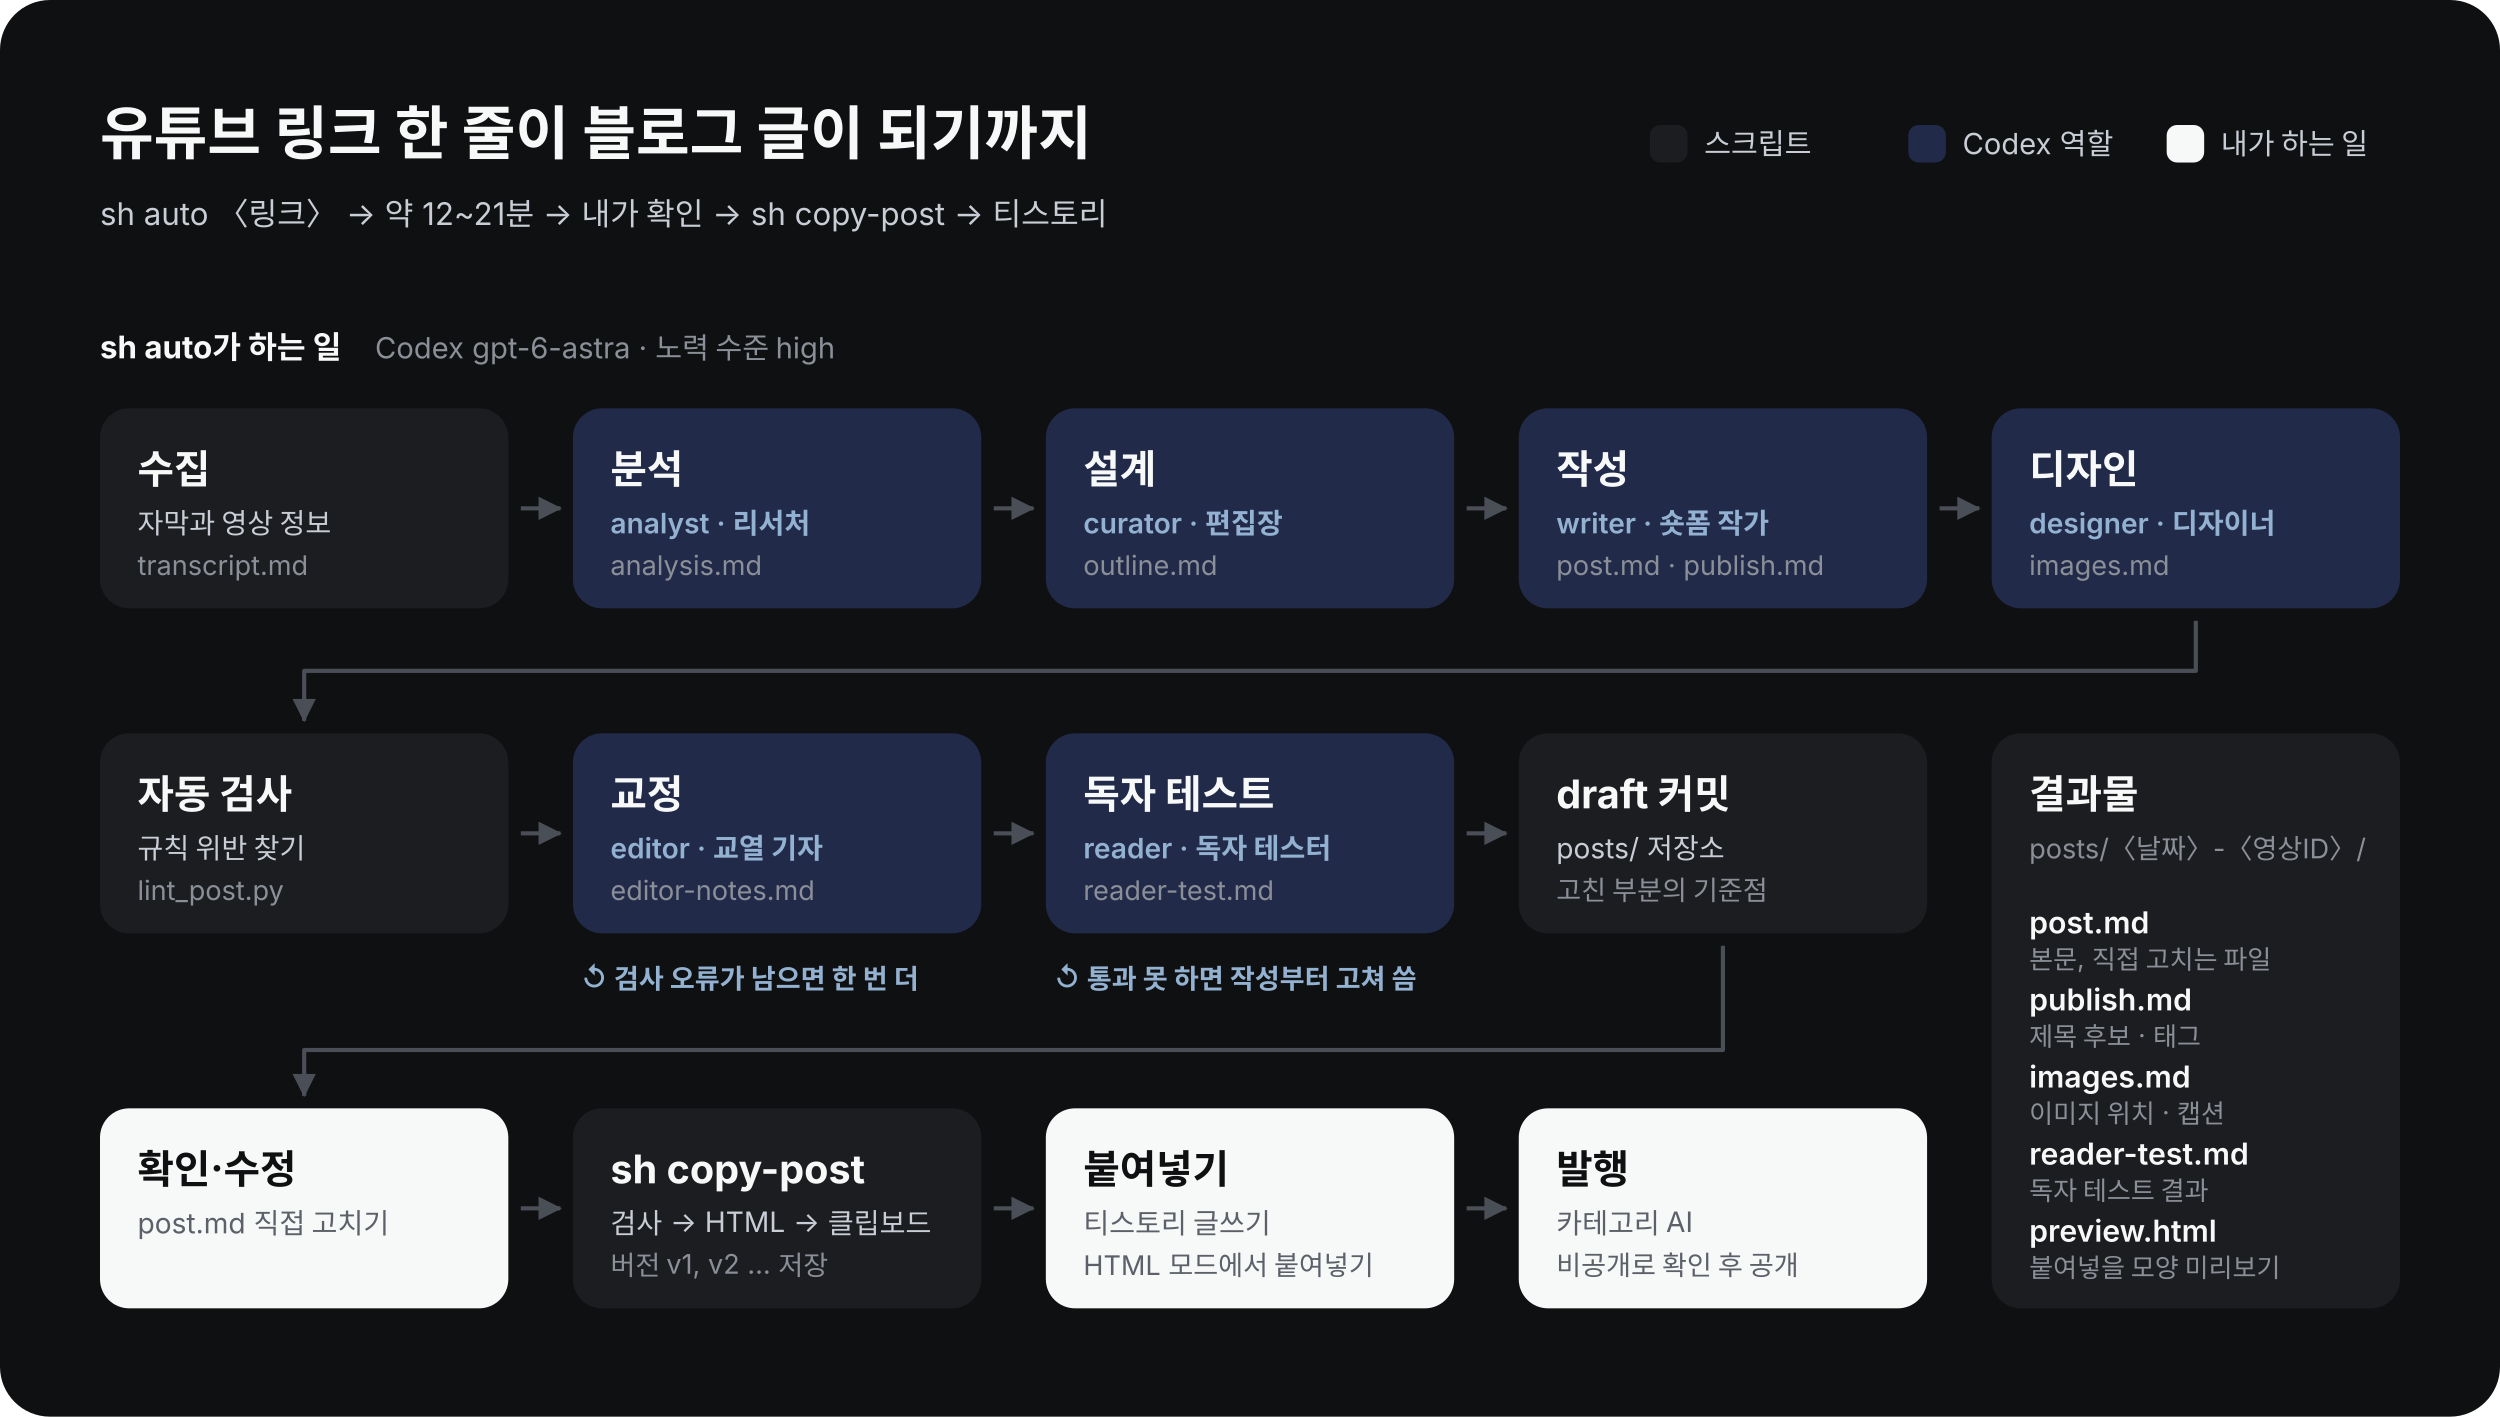
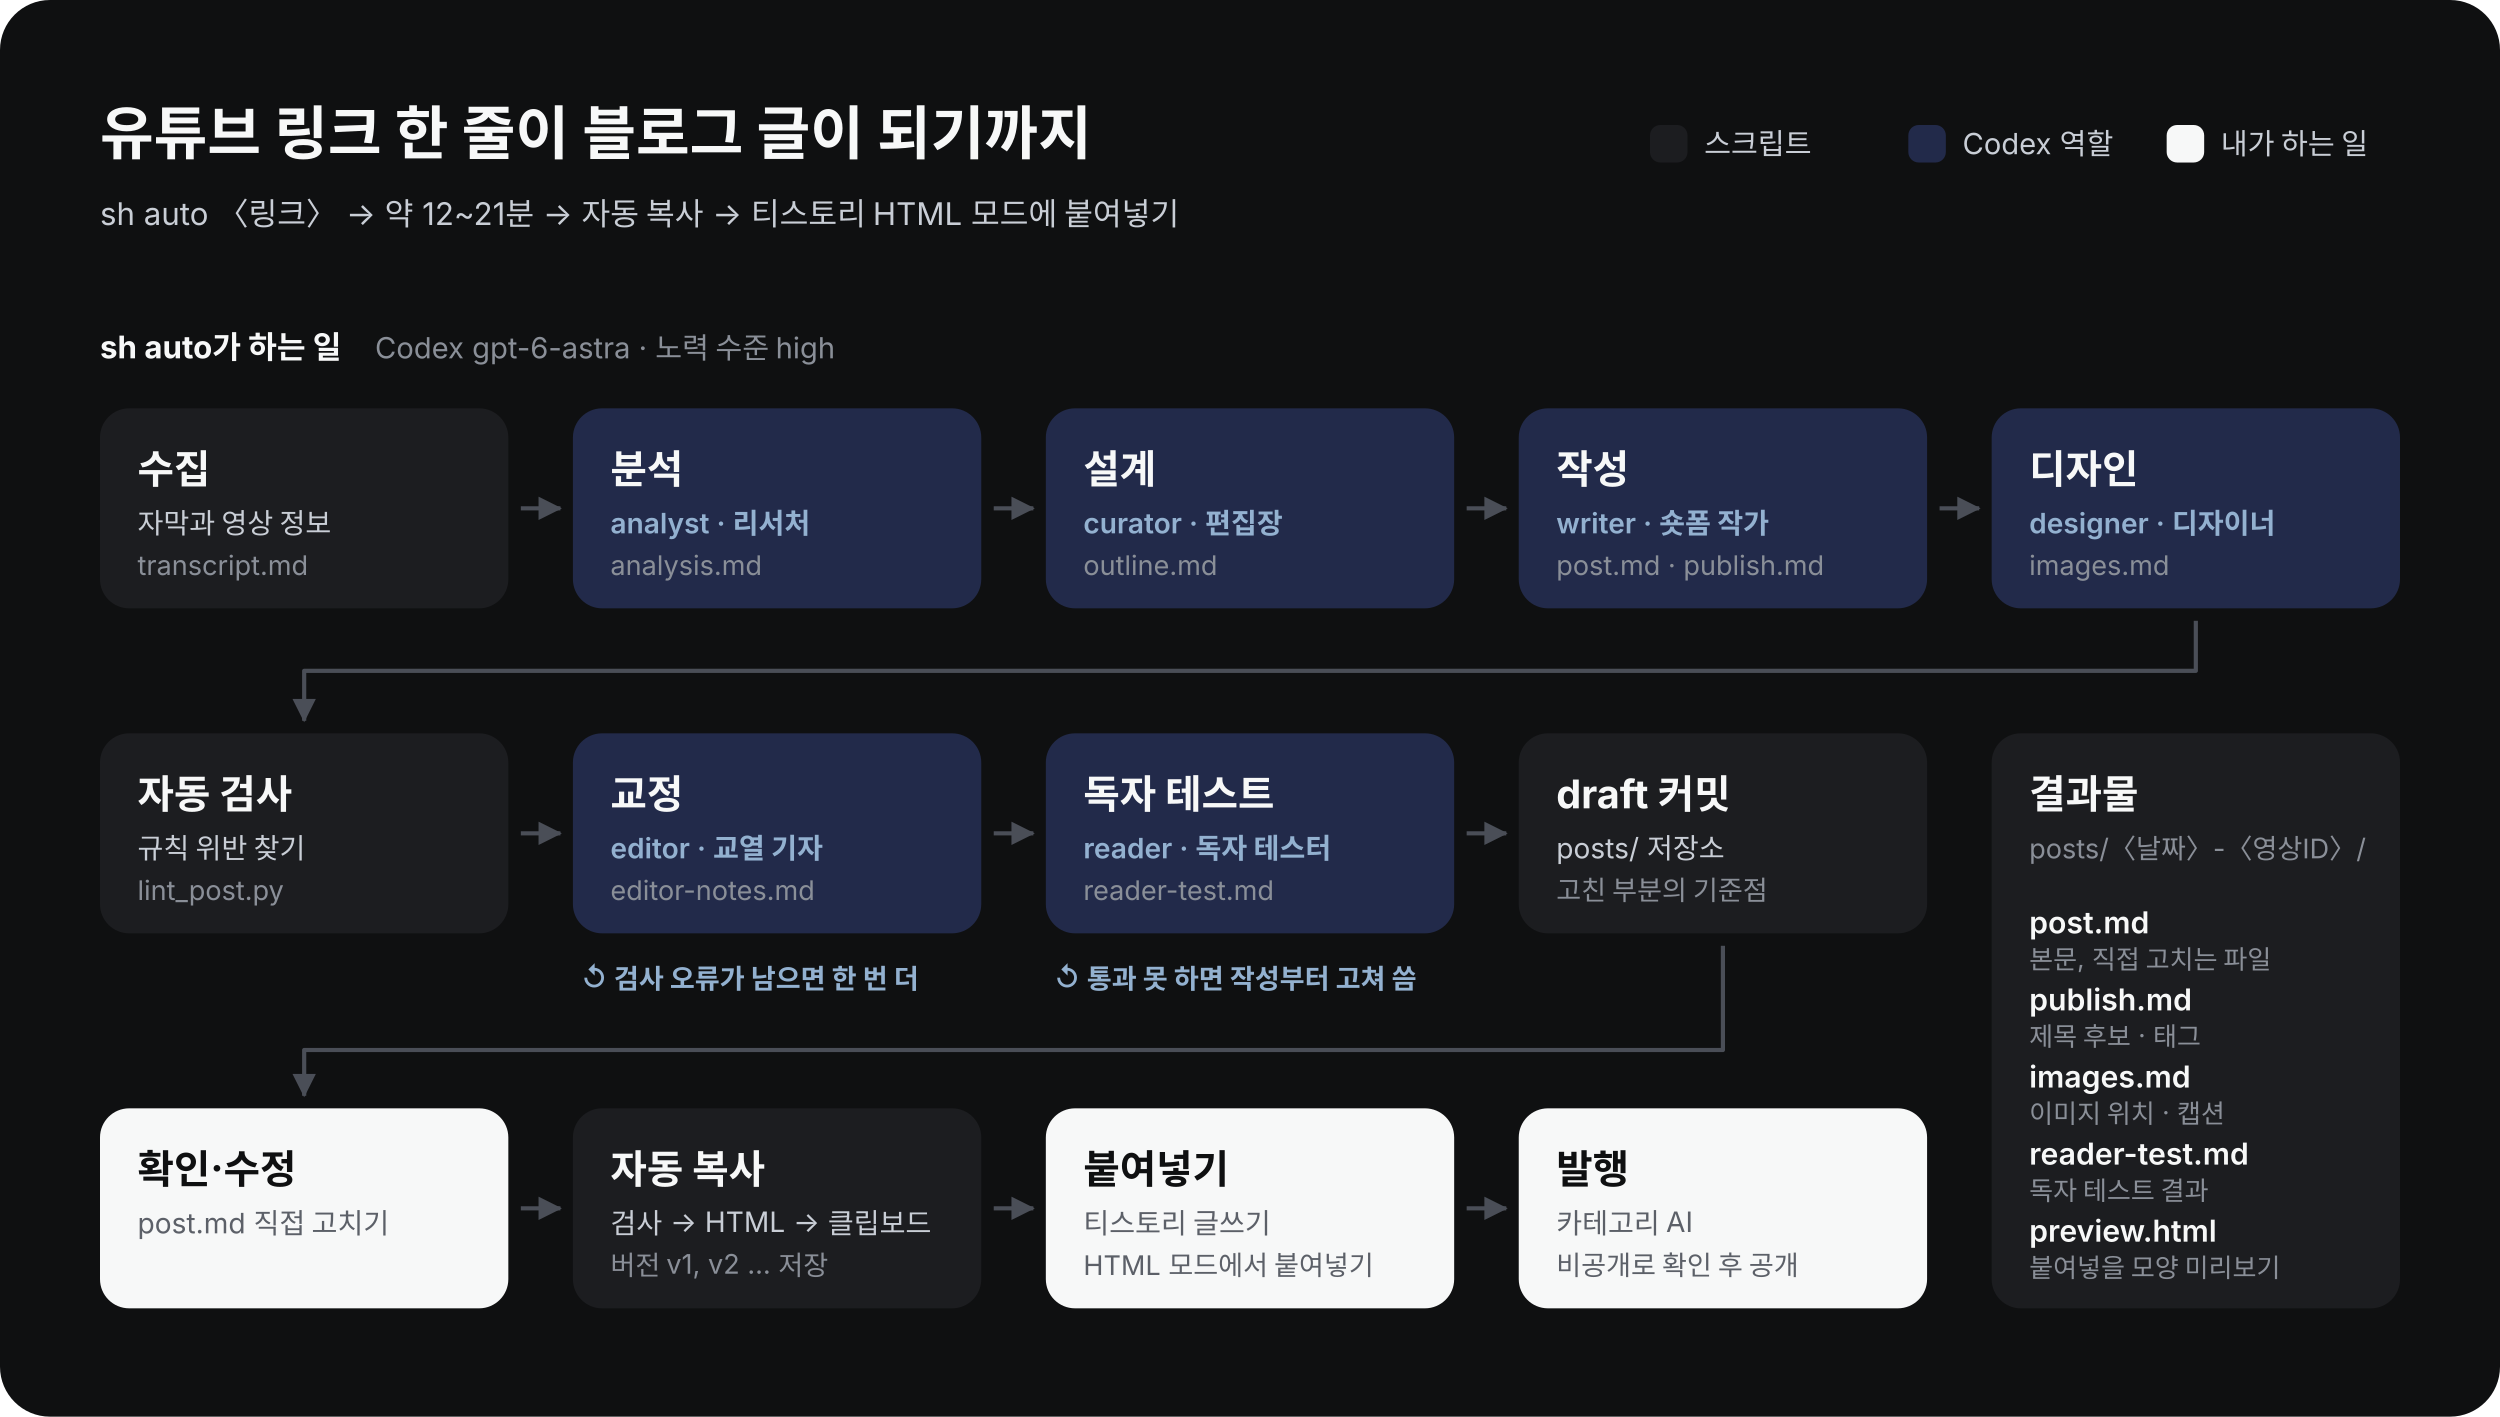
<svg xmlns="http://www.w3.org/2000/svg" width="1200" height="680" viewBox="0 0 1200 680" font-family="-apple-system, BlinkMacSystemFont, 'Apple SD Gothic Neo', 'Pretendard', 'Noto Sans KR', 'Segoe UI', sans-serif">
  <defs>
    <marker id="a" viewBox="0 0 10 10" refX="8.5" refY="5" markerWidth="7" markerHeight="7" orient="auto">
      <path d="M1 1 L9 5 L1 9 z" fill="#4a4e57" />
    </marker>
  </defs>
  <rect width="1200" height="680" rx="24" fill="#0f1011" />
  <text x="48" y="74" font-size="28" font-weight="700" fill="#f7f8f8" text-anchor="start">유튜브 링크 한 줄이 블로그 글이 되기까지</text>
-   <text x="48" y="108" font-size="15" font-weight="400" fill="#c9ced6" text-anchor="start">sh auto 〈링크〉 → 약 12~21분 → 내가 확인 → sh copy-post → 티스토리</text>
+   <text x="48" y="108" font-size="15" font-weight="400" fill="#c9ced6" text-anchor="start">sh auto 〈링크〉 → 약 12~21분 → 자동 복사 → 티스토리 HTML 모드에 붙여넣기</text>
  <rect x="792" y="60" width="18" height="18" rx="5" fill="#1c1d20" />
  <text x="818" y="74" font-size="14" font-weight="400" fill="#c9ced6" text-anchor="start">스크립트</text>
  <rect x="916" y="60" width="18" height="18" rx="5" fill="#222a4a" />
  <text x="942" y="74" font-size="14" font-weight="400" fill="#c9ced6" text-anchor="start">Codex 역할</text>
  <rect x="1040" y="60" width="18" height="18" rx="5" fill="#f7f8f8" />
  <text x="1066" y="74" font-size="14" font-weight="400" fill="#c9ced6" text-anchor="start">내가 하는 일</text>
  <text x="48" y="172" font-size="15" font-weight="700" fill="#f7f8f8" text-anchor="start">sh auto가 하는 일</text>
  <text x="180" y="172" font-size="14" font-weight="400" fill="#8a8f98" text-anchor="start">Codex gpt-6-astra · 노력 수준 high</text>
  <rect x="48" y="196" width="196" height="96" rx="14" fill="#1c1d20" />
  <text x="66" y="232" font-size="19" font-weight="700" fill="#f7f8f8" text-anchor="start">수집</text>
  <text x="66" y="256" font-size="13.5" font-weight="400" fill="#c9ced6" text-anchor="start">자막과 영상 정보</text>
  <text x="66" y="276" font-size="13" font-weight="400" fill="#8a8f98" text-anchor="start">transcript.md</text>
  <rect x="275" y="196" width="196" height="96" rx="14" fill="#222a4a" />
  <text x="293" y="232" font-size="19" font-weight="700" fill="#f7f8f8" text-anchor="start">분석</text>
  <text x="293" y="256" font-size="13.5" font-weight="600" fill="#93b1d0" text-anchor="start">analyst · 리서처</text>
  <text x="293" y="276" font-size="13" font-weight="400" fill="#8a8f98" text-anchor="start">analysis.md</text>
  <path d="M250 244.0 H269" fill="none" stroke="#4a4e57" stroke-width="2" stroke-linejoin="round" marker-end="url(#a)" />
  <rect x="502" y="196" width="196" height="96" rx="14" fill="#222a4a" />
  <text x="520" y="232" font-size="19" font-weight="700" fill="#f7f8f8" text-anchor="start">설계</text>
  <text x="520" y="256" font-size="13.5" font-weight="600" fill="#93b1d0" text-anchor="start">curator · 편집장</text>
  <text x="520" y="276" font-size="13" font-weight="400" fill="#8a8f98" text-anchor="start">outline.md</text>
  <path d="M477 244.0 H496" fill="none" stroke="#4a4e57" stroke-width="2" stroke-linejoin="round" marker-end="url(#a)" />
  <rect x="729" y="196" width="196" height="96" rx="14" fill="#222a4a" />
  <text x="747" y="232" font-size="19" font-weight="700" fill="#f7f8f8" text-anchor="start">작성</text>
  <text x="747" y="256" font-size="13.5" font-weight="600" fill="#93b1d0" text-anchor="start">writer · 숏폼 작가</text>
  <text x="747" y="276" font-size="13" font-weight="400" fill="#8a8f98" text-anchor="start">post.md · publish.md</text>
  <path d="M704 244.0 H723" fill="none" stroke="#4a4e57" stroke-width="2" stroke-linejoin="round" marker-end="url(#a)" />
  <rect x="956" y="196" width="196" height="96" rx="14" fill="#222a4a" />
  <text x="974" y="232" font-size="19" font-weight="700" fill="#f7f8f8" text-anchor="start">디자인</text>
  <text x="974" y="256" font-size="13.5" font-weight="600" fill="#93b1d0" text-anchor="start">designer · 디자이너</text>
  <text x="974" y="276" font-size="13" font-weight="400" fill="#8a8f98" text-anchor="start">images.md</text>
  <path d="M931 244.0 H950" fill="none" stroke="#4a4e57" stroke-width="2" stroke-linejoin="round" marker-end="url(#a)" />
  <rect x="48" y="352" width="196" height="96" rx="14" fill="#1c1d20" />
  <text x="66" y="388" font-size="19" font-weight="700" fill="#f7f8f8" text-anchor="start">자동 검사</text>
  <text x="66" y="412" font-size="13.5" font-weight="400" fill="#c9ced6" text-anchor="start">규칙 위반 찾기</text>
  <text x="66" y="432" font-size="13" font-weight="400" fill="#8a8f98" text-anchor="start">lint_post.py</text>
  <rect x="275" y="352" width="196" height="96" rx="14" fill="#222a4a" />
  <text x="293" y="388" font-size="19" font-weight="700" fill="#f7f8f8" text-anchor="start">교정</text>
  <text x="293" y="412" font-size="13.5" font-weight="600" fill="#93b1d0" text-anchor="start">editor · 교열 기자</text>
  <text x="293" y="432" font-size="13" font-weight="400" fill="#8a8f98" text-anchor="start">editor-notes.md</text>
  <text x="279" y="474" font-size="13" font-weight="600" fill="#93b1d0" text-anchor="start">↺ 검사 오류가 남으면 한 번 더</text>
  <path d="M250 400.0 H269" fill="none" stroke="#4a4e57" stroke-width="2" stroke-linejoin="round" marker-end="url(#a)" />
  <rect x="502" y="352" width="196" height="96" rx="14" fill="#222a4a" />
  <text x="520" y="388" font-size="19" font-weight="700" fill="#f7f8f8" text-anchor="start">독자 테스트</text>
  <text x="520" y="412" font-size="13.5" font-weight="600" fill="#93b1d0" text-anchor="start">reader · 독자 테스터</text>
  <text x="520" y="432" font-size="13" font-weight="400" fill="#8a8f98" text-anchor="start">reader-test.md</text>
  <text x="506" y="474" font-size="13" font-weight="600" fill="#93b1d0" text-anchor="start">↺ 통과 못 하면 작성부터 고쳐 씀</text>
  <path d="M477 400.0 H496" fill="none" stroke="#4a4e57" stroke-width="2" stroke-linejoin="round" marker-end="url(#a)" />
  <rect x="729" y="352" width="196" height="96" rx="14" fill="#1c1d20" />
  <text x="747" y="388" font-size="19" font-weight="700" fill="#f7f8f8" text-anchor="start">draft 커밋</text>
  <text x="747" y="412" font-size="13.5" font-weight="400" fill="#c9ced6" text-anchor="start">posts/ 저장소</text>
  <text x="747" y="432" font-size="13" font-weight="400" fill="#8a8f98" text-anchor="start">고친 부분의 기준점</text>
  <path d="M704 400.0 H723" fill="none" stroke="#4a4e57" stroke-width="2" stroke-linejoin="round" marker-end="url(#a)" />
  <rect x="48" y="532" width="196" height="96" rx="14" fill="#f7f8f8" />
  <text x="66" y="568" font-size="19" font-weight="700" fill="#0f1011" text-anchor="start">확인·수정</text>
  <text x="66" y="592" font-size="13.5" font-weight="400" fill="#5c6068" text-anchor="start">post.md 직접 고치기</text>
  <rect x="275" y="532" width="196" height="96" rx="14" fill="#1c1d20" />
-   <text x="293" y="568" font-size="19" font-weight="700" fill="#f7f8f8" text-anchor="start">sh copy-post</text>
+   <text x="293" y="568" font-size="19" font-weight="700" fill="#f7f8f8" text-anchor="start">자동 복사</text>
  <text x="293" y="592" font-size="13.5" font-weight="400" fill="#c9ced6" text-anchor="start">검사 → HTML → 클립보드</text>
  <text x="293" y="612" font-size="13" font-weight="400" fill="#8a8f98" text-anchor="start">버전 v1, v2 … 저장</text>
  <path d="M250 580.0 H269" fill="none" stroke="#4a4e57" stroke-width="2" stroke-linejoin="round" marker-end="url(#a)" />
  <rect x="502" y="532" width="196" height="96" rx="14" fill="#f7f8f8" />
  <text x="520" y="568" font-size="19" font-weight="700" fill="#0f1011" text-anchor="start">붙여넣기</text>
  <text x="520" y="592" font-size="13.5" font-weight="400" fill="#5c6068" text-anchor="start">티스토리 글쓰기</text>
  <text x="520" y="612" font-size="13" font-weight="400" fill="#5c6068" text-anchor="start">HTML 모드에서 붙여넣기</text>
  <path d="M477 580.0 H496" fill="none" stroke="#4a4e57" stroke-width="2" stroke-linejoin="round" marker-end="url(#a)" />
  <rect x="729" y="532" width="196" height="96" rx="14" fill="#f7f8f8" />
  <text x="747" y="568" font-size="19" font-weight="700" fill="#0f1011" text-anchor="start">발행</text>
  <text x="747" y="592" font-size="13.5" font-weight="400" fill="#5c6068" text-anchor="start">카테고리 AI</text>
  <text x="747" y="612" font-size="13" font-weight="400" fill="#5c6068" text-anchor="start">비공개로 확인 후 공개</text>
  <path d="M704 580.0 H723" fill="none" stroke="#4a4e57" stroke-width="2" stroke-linejoin="round" marker-end="url(#a)" />
  <rect x="956" y="352" width="196" height="276" rx="14" fill="#1c1d20" />
  <text x="974" y="388" font-size="19" font-weight="700" fill="#f7f8f8" text-anchor="start">결과물</text>
  <text x="974" y="412" font-size="13" font-weight="400" fill="#8a8f98" text-anchor="start">posts/〈날짜〉-〈영상ID〉/</text>
  <text x="974" y="448" font-size="14.5" font-weight="600" fill="#f7f8f8" text-anchor="start">post.md</text>
  <text x="974" y="465" font-size="12.5" font-weight="400" fill="#8a8f98" text-anchor="start">본문, 직접 고치는 파일</text>
  <text x="974" y="485" font-size="14.5" font-weight="600" fill="#f7f8f8" text-anchor="start">publish.md</text>
  <text x="974" y="502" font-size="12.5" font-weight="400" fill="#8a8f98" text-anchor="start">제목 후보 · 태그</text>
  <text x="974" y="522" font-size="14.5" font-weight="600" fill="#f7f8f8" text-anchor="start">images.md</text>
  <text x="974" y="539" font-size="12.5" font-weight="400" fill="#8a8f98" text-anchor="start">이미지 위치 · 캡션</text>
  <text x="974" y="559" font-size="14.5" font-weight="600" fill="#f7f8f8" text-anchor="start">reader-test.md</text>
  <text x="974" y="576" font-size="12.5" font-weight="400" fill="#8a8f98" text-anchor="start">독자 테스트 결과</text>
  <text x="974" y="596" font-size="14.5" font-weight="600" fill="#f7f8f8" text-anchor="start">preview.html</text>
  <text x="974" y="613" font-size="12.5" font-weight="400" fill="#8a8f98" text-anchor="start">붙여넣을 모양 미리보기</text>
  <path d="M1054.0 298 V322.0 H146.0 V346" fill="none" stroke="#4a4e57" stroke-width="2" stroke-linejoin="round" marker-end="url(#a)" />
  <path d="M827.0 454 V504.0 H146.0 V526" fill="none" stroke="#4a4e57" stroke-width="2" stroke-linejoin="round" marker-end="url(#a)" />
</svg>
